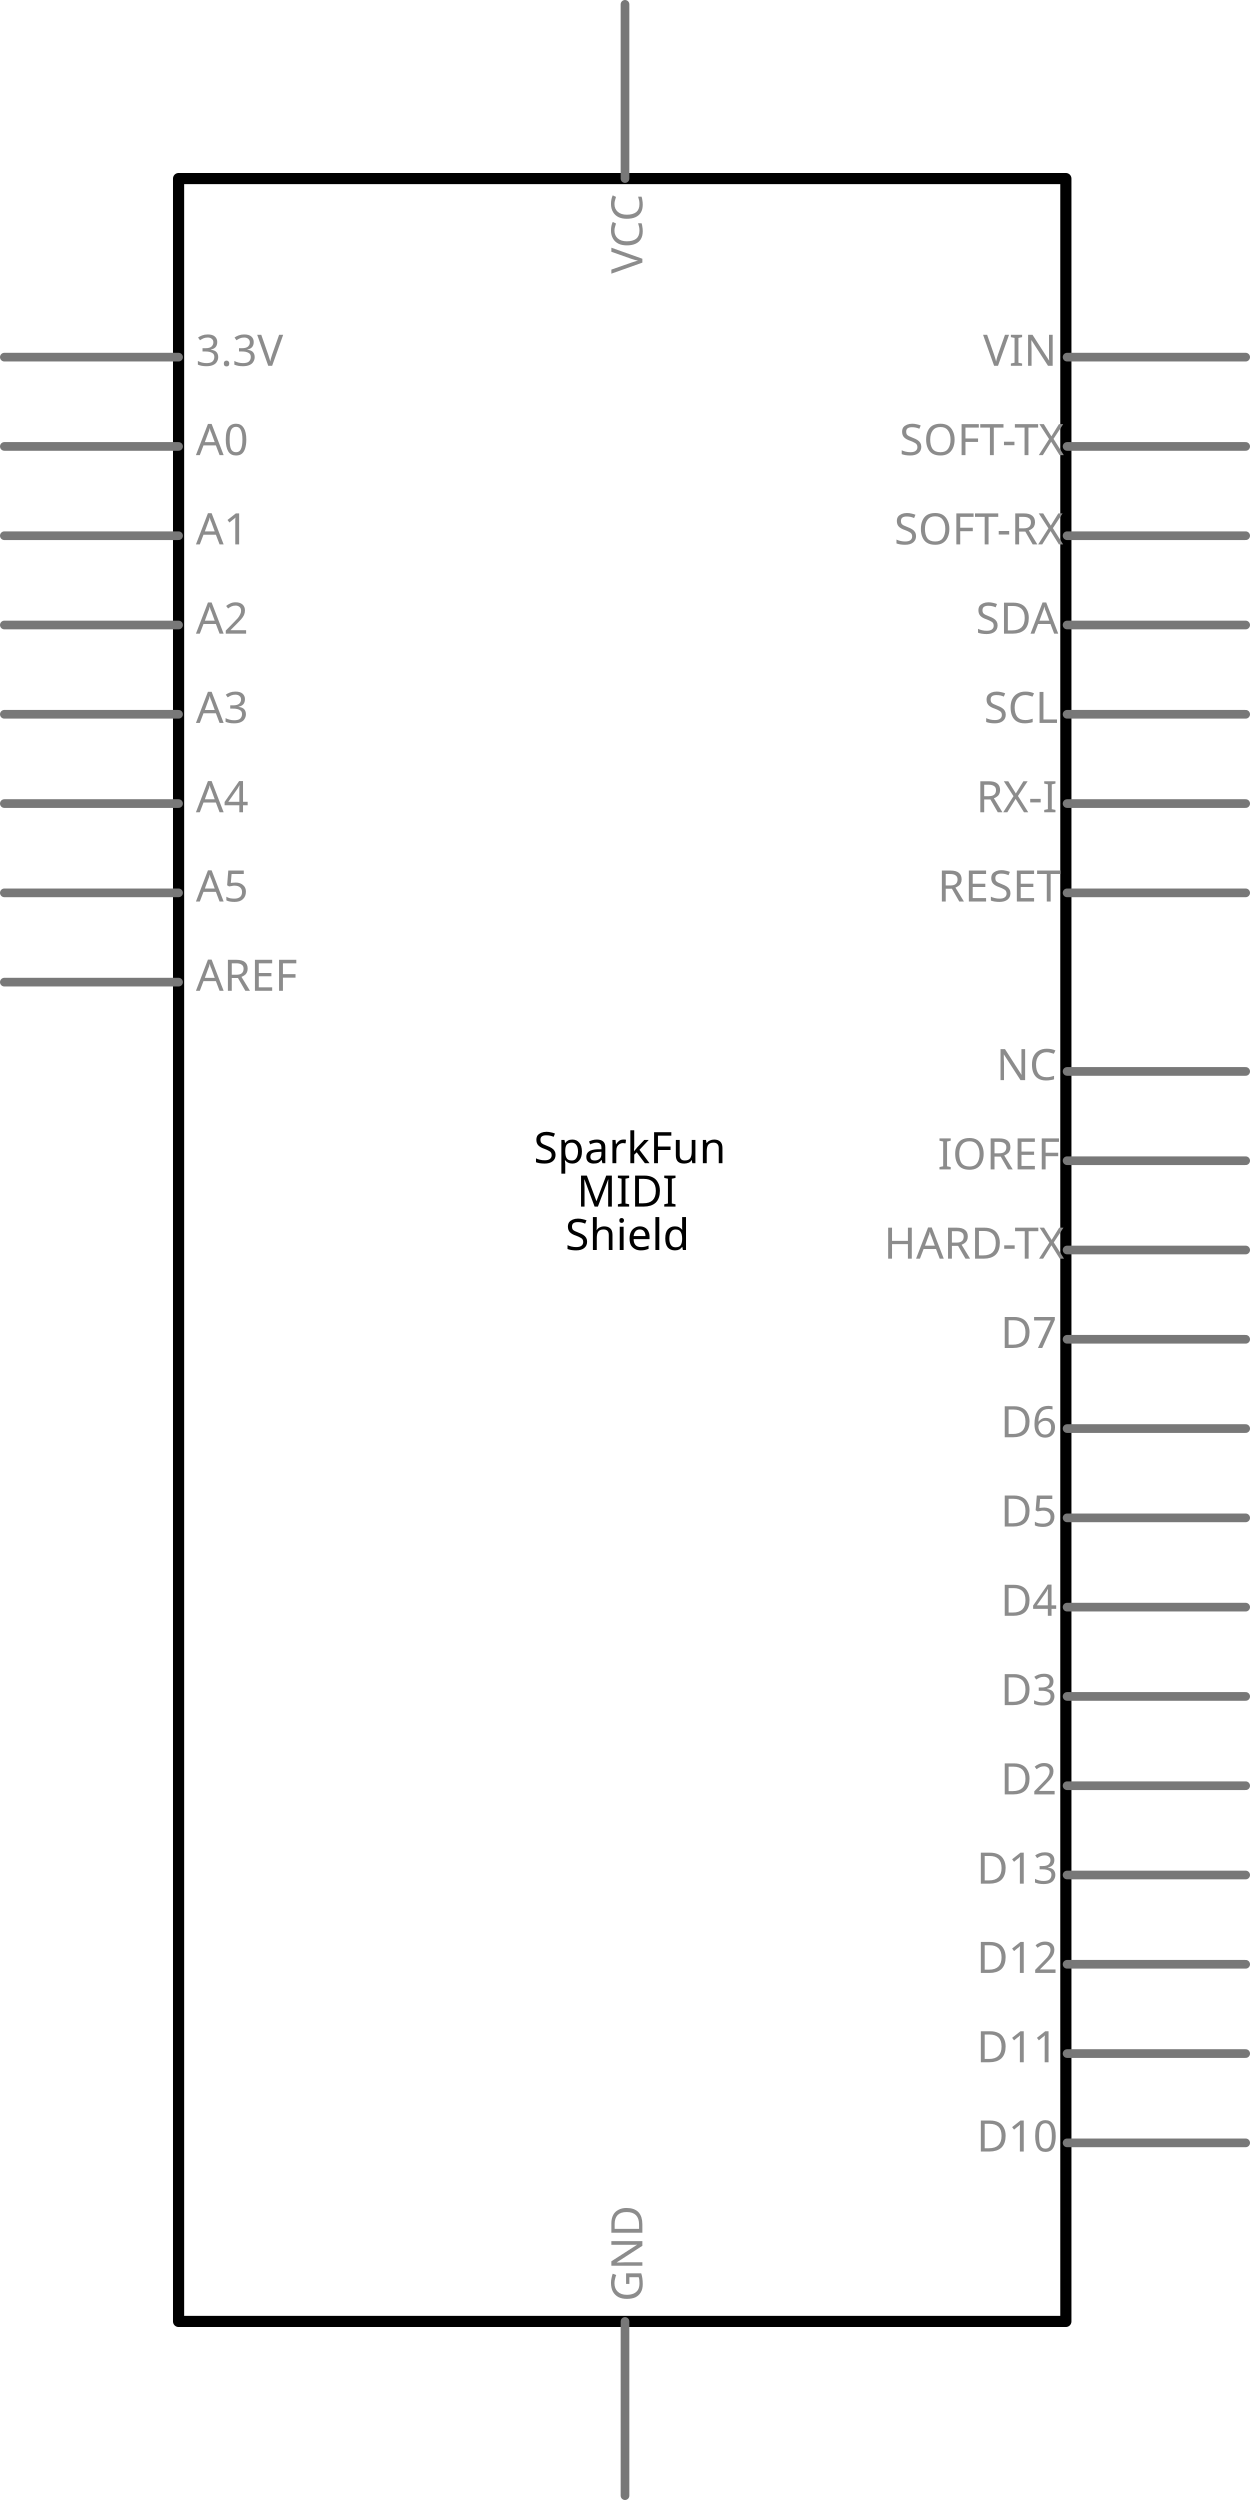
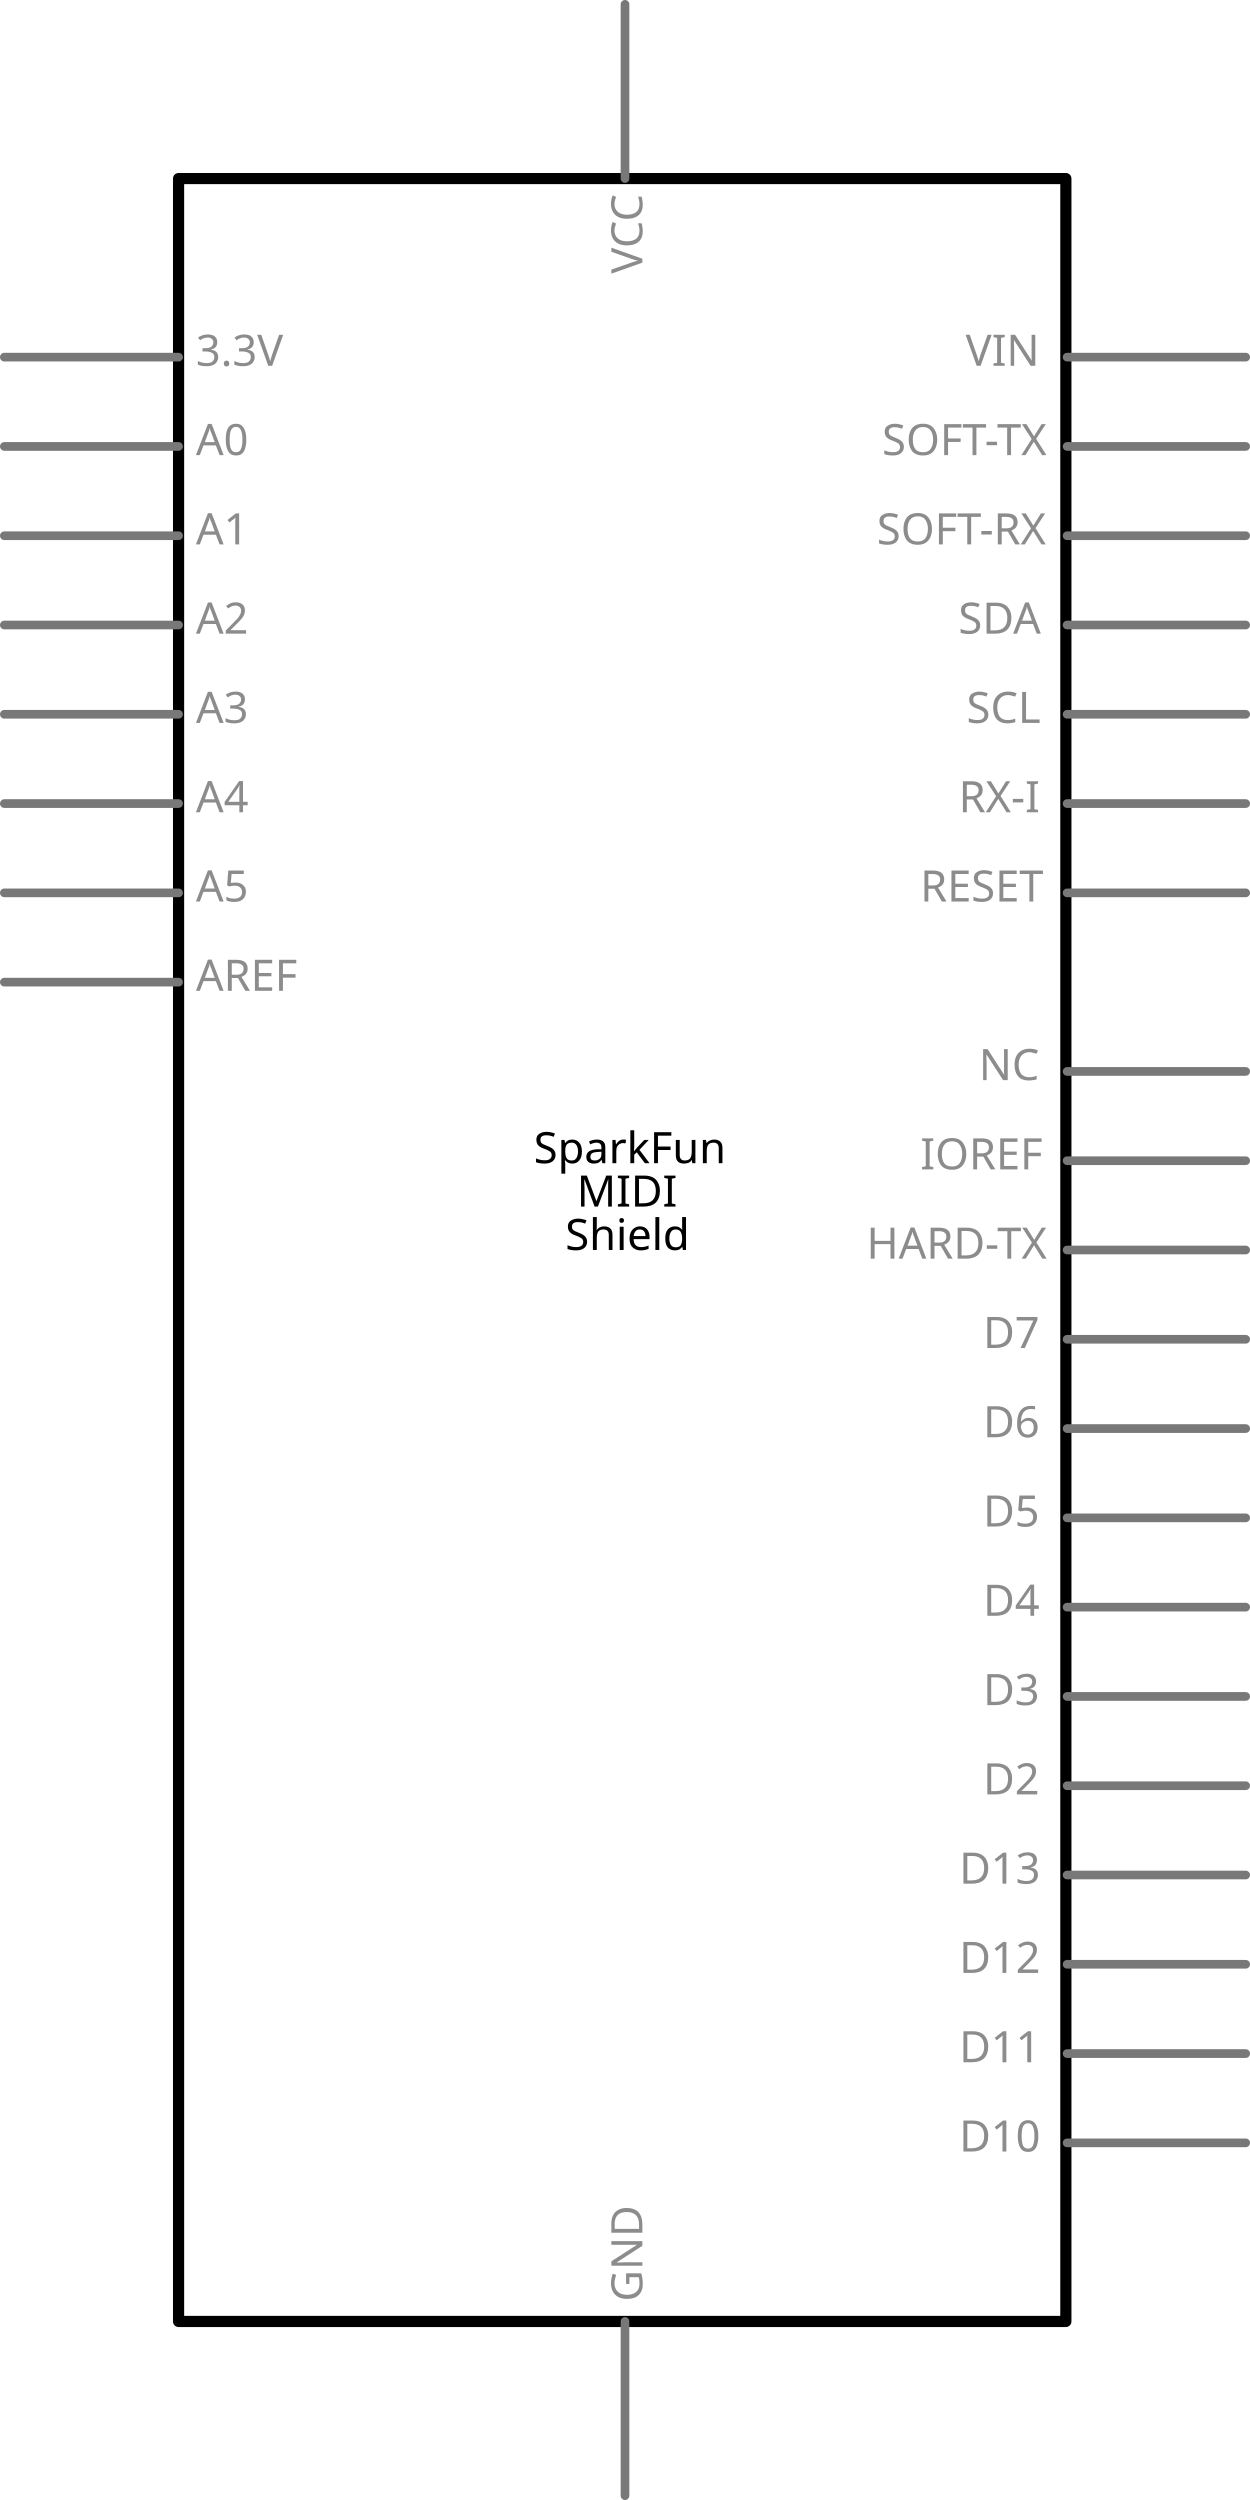
<svg xmlns="http://www.w3.org/2000/svg" version="1.1" id="Layer_1" x="0px" y="0px" width="100.8px" height="201.6px" viewBox="0 0 100.8 201.6" enable-background="new 0 0 100.8 201.6" xml:space="preserve">
  <g id="schematic">
-     <rect x="14.4" y="14.4" fill="none" stroke="#000000" stroke-width="0.9" stroke-linecap="round" stroke-linejoin="round" width="71.551" height="172.801" />
+     <rect x="14.4" y="14.4" fill="none" stroke="#000000" stroke-width="0.9" stroke-linecap="round" stroke-linejoin="round" width="71.551" height="172.802" />
    <text id="label" transform="matrix(1 0 0 1 43.0503 93.8)" font-family="'DroidSans'" font-size="3.5">SparkFun</text>
    <text id="label_1_" transform="matrix(1 0 0 1 46.5112 97.3)" font-family="'DroidSans'" font-size="3.5">MIDI</text>
    <text id="label_2_" transform="matrix(1 0 0 1 45.5933 100.8)" font-family="'DroidSans'" font-size="3.5">Shield</text>
    <line fill="none" stroke="#787878" stroke-width="0.7" stroke-linecap="round" stroke-linejoin="round" x1="0.35" y1="28.8" x2="14.4" y2="28.8" />
-     <rect id="connector18pin" y="28.45" fill="none" width="14.4" height="0.699" />
-     <rect id="connector18terminal" y="28.45" fill="none" width="0" height="0.699" />
+     <rect id="connector18pin" y="28.45" fill="none" width="14.4" height="0.698" />
+     <rect id="connector18terminal" y="28.45" fill="none" width="0" height="0.698" />
    <text id="label18" transform="matrix(1 0 0 1 15.7998 29.5002)" fill="#8C8C8C" font-family="'DroidSans'" font-size="3.5">3.3V</text>
    <line fill="none" stroke="#787878" stroke-width="0.7" stroke-linecap="round" stroke-linejoin="round" x1="0.35" y1="36" x2="14.4" y2="36" />
    <rect id="connector20pin" y="35.65" fill="none" width="14.4" height="0.7" />
    <rect id="connector20terminal" y="35.65" fill="none" width="0" height="0.7" />
    <text id="label20" transform="matrix(1 0 0 1 15.7998 36.7004)" fill="#8C8C8C" font-family="'DroidSans'" font-size="3.5">A0</text>
    <line fill="none" stroke="#787878" stroke-width="0.7" stroke-linecap="round" stroke-linejoin="round" x1="0.35" y1="43.2" x2="14.4" y2="43.2" />
    <rect id="connector21pin" y="42.85" fill="none" width="14.4" height="0.7" />
    <rect id="connector21terminal" y="42.85" fill="none" width="0" height="0.7" />
    <text id="label21" transform="matrix(1 0 0 1 15.7998 43.9006)" fill="#8C8C8C" font-family="'DroidSans'" font-size="3.5">A1</text>
    <line fill="none" stroke="#787878" stroke-width="0.7" stroke-linecap="round" stroke-linejoin="round" x1="0.35" y1="50.4" x2="14.4" y2="50.4" />
    <rect id="connector22pin" y="50.05" fill="none" width="14.4" height="0.7" />
    <rect id="connector22terminal" y="50.05" fill="none" width="0" height="0.7" />
    <text id="label22" transform="matrix(1 0 0 1 15.7998 51.0999)" fill="#8C8C8C" font-family="'DroidSans'" font-size="3.5">A2</text>
    <line fill="none" stroke="#787878" stroke-width="0.7" stroke-linecap="round" stroke-linejoin="round" x1="0.35" y1="57.6" x2="14.4" y2="57.6" />
    <rect id="connector23pin" y="57.25" fill="none" width="14.4" height="0.7" />
    <rect id="connector23terminal" y="57.25" fill="none" width="0" height="0.7" />
    <text id="label23" transform="matrix(1 0 0 1 15.7998 58.3)" fill="#8C8C8C" font-family="'DroidSans'" font-size="3.5">A3</text>
    <line fill="none" stroke="#787878" stroke-width="0.7" stroke-linecap="round" stroke-linejoin="round" x1="0.35" y1="64.8" x2="14.4" y2="64.8" />
-     <rect id="connector24pin" y="64.45" fill="none" width="14.4" height="0.699" />
-     <rect id="connector24terminal" y="64.45" fill="none" width="0" height="0.699" />
+     <rect id="connector24pin" y="64.45" fill="none" width="14.4" height="0.698" />
+     <rect id="connector24terminal" y="64.45" fill="none" width="0" height="0.698" />
    <text id="label24" transform="matrix(1 0 0 1 15.7998 65.5002)" fill="#8C8C8C" font-family="'DroidSans'" font-size="3.5">A4</text>
    <line fill="none" stroke="#787878" stroke-width="0.7" stroke-linecap="round" stroke-linejoin="round" x1="0.35" y1="72" x2="14.4" y2="72" />
    <rect id="connector25pin" y="71.65" fill="none" width="14.4" height="0.7" />
    <rect id="connector25terminal" y="71.65" fill="none" width="0" height="0.7" />
    <text id="label25" transform="matrix(1 0 0 1 15.7998 72.7004)" fill="#8C8C8C" font-family="'DroidSans'" font-size="3.5">A5</text>
    <line fill="none" stroke="#787878" stroke-width="0.7" stroke-linecap="round" stroke-linejoin="round" x1="0.35" y1="79.2" x2="14.4" y2="79.2" />
    <rect id="connector26pin" y="78.85" fill="none" width="14.4" height="0.7" />
    <rect id="connector26terminal" y="78.85" fill="none" width="0" height="0.7" />
    <text id="label26" transform="matrix(1 0 0 1 15.7998 79.8997)" fill="#8C8C8C" font-family="'DroidSans'" font-size="3.5">AREF</text>
    <line fill="none" stroke="#787878" stroke-width="0.7" stroke-linecap="round" stroke-linejoin="round" x1="86.05" y1="28.8" x2="100.451" y2="28.8" />
-     <rect id="connector49pin" x="86.4" y="28.45" fill="none" width="14.4" height="0.699" />
-     <rect id="connector49terminal" x="100.8" y="28.45" fill="none" width="0" height="0.699" />
-     <text id="label49" transform="matrix(1 0 0 1 79.2749 29.5002)" fill="#8C8C8C" font-family="'DroidSans'" font-size="3.5">VIN</text>
+     <rect id="connector49pin" x="86.4" y="28.45" fill="none" width="14.4" height="0.698" />
+     <rect id="connector49terminal" x="100.8" y="28.45" fill="none" width="0" height="0.698" />
+     <text id="label49" transform="matrix(1 0 0 1 77.8716 29.5002)" fill="#8C8C8C" font-family="'DroidSans'" font-size="3.5">VIN</text>
    <line fill="none" stroke="#787878" stroke-width="0.7" stroke-linecap="round" stroke-linejoin="round" x1="86.05" y1="36" x2="100.451" y2="36" />
    <rect id="connector34pin" x="86.4" y="35.65" fill="none" width="14.4" height="0.7" />
    <rect id="connector34terminal" x="100.8" y="35.65" fill="none" width="0" height="0.7" />
-     <text id="label34" transform="matrix(1 0 0 1 72.5425 36.7004)" fill="#8C8C8C" font-family="'DroidSans'" font-size="3.5">SOFT-TX</text>
+     <text id="label34" transform="matrix(1 0 0 1 71.1392 36.7004)" fill="#8C8C8C" font-family="'DroidSans'" font-size="3.5">SOFT-TX</text>
    <line fill="none" stroke="#787878" stroke-width="0.7" stroke-linecap="round" stroke-linejoin="round" x1="86.05" y1="43.2" x2="100.451" y2="43.2" />
    <rect id="connector33pin" x="86.4" y="42.85" fill="none" width="14.4" height="0.7" />
    <rect id="connector33terminal" x="100.8" y="42.85" fill="none" width="0" height="0.7" />
-     <text id="label33" transform="matrix(1 0 0 1 72.1196 43.9006)" fill="#8C8C8C" font-family="'DroidSans'" font-size="3.5">SOFT-RX</text>
+     <text id="label33" transform="matrix(1 0 0 1 70.7163 43.9006)" fill="#8C8C8C" font-family="'DroidSans'" font-size="3.5">SOFT-RX</text>
    <line fill="none" stroke="#787878" stroke-width="0.7" stroke-linecap="round" stroke-linejoin="round" x1="86.05" y1="50.4" x2="100.451" y2="50.4" />
    <rect id="connector47pin" x="86.4" y="50.05" fill="none" width="14.4" height="0.7" />
    <rect id="connector47terminal" x="100.8" y="50.05" fill="none" width="0" height="0.7" />
-     <text id="label47" transform="matrix(1 0 0 1 78.6958 51.0999)" fill="#8C8C8C" font-family="'DroidSans'" font-size="3.5">SDA</text>
+     <text id="label47" transform="matrix(1 0 0 1 77.2925 51.0999)" fill="#8C8C8C" font-family="'DroidSans'" font-size="3.5">SDA</text>
    <line fill="none" stroke="#787878" stroke-width="0.7" stroke-linecap="round" stroke-linejoin="round" x1="86.05" y1="57.6" x2="100.451" y2="57.6" />
    <rect id="connector46pin" x="86.4" y="57.25" fill="none" width="14.4" height="0.7" />
    <rect id="connector46terminal" x="100.8" y="57.25" fill="none" width="0" height="0.7" />
-     <text id="label46" transform="matrix(1 0 0 1 79.354 58.3)" fill="#8C8C8C" font-family="'DroidSans'" font-size="3.5">SCL</text>
+     <text id="label46" transform="matrix(1 0 0 1 77.9507 58.3)" fill="#8C8C8C" font-family="'DroidSans'" font-size="3.5">SCL</text>
    <line fill="none" stroke="#787878" stroke-width="0.7" stroke-linecap="round" stroke-linejoin="round" x1="86.05" y1="64.8" x2="100.451" y2="64.8" />
-     <rect id="connector45pin" x="86.4" y="64.45" fill="none" width="14.4" height="0.699" />
-     <rect id="connector45terminal" x="100.8" y="64.45" fill="none" width="0" height="0.699" />
-     <text id="label45" transform="matrix(1 0 0 1 78.7095 65.5002)" fill="#8C8C8C" font-family="'DroidSans'" font-size="3.5">RX-I</text>
+     <rect id="connector45pin" x="86.4" y="64.45" fill="none" width="14.4" height="0.698" />
+     <rect id="connector45terminal" x="100.8" y="64.45" fill="none" width="0" height="0.698" />
+     <text id="label45" transform="matrix(1 0 0 1 77.3062 65.5002)" fill="#8C8C8C" font-family="'DroidSans'" font-size="3.5">RX-I</text>
    <line fill="none" stroke="#787878" stroke-width="0.7" stroke-linecap="round" stroke-linejoin="round" x1="86.05" y1="72" x2="100.451" y2="72" />
    <rect id="connector44pin" x="86.4" y="71.65" fill="none" width="14.4" height="0.7" />
    <rect id="connector44terminal" x="100.8" y="71.65" fill="none" width="0" height="0.7" />
-     <text id="label44" transform="matrix(1 0 0 1 75.6079 72.7004)" fill="#8C8C8C" font-family="'DroidSans'" font-size="3.5">RESET</text>
+     <text id="label44" transform="matrix(1 0 0 1 74.2046 72.7004)" fill="#8C8C8C" font-family="'DroidSans'" font-size="3.5">RESET</text>
    <line fill="none" stroke="#787878" stroke-width="0.7" stroke-linecap="round" stroke-linejoin="round" x1="86.05" y1="86.4" x2="100.451" y2="86.4" />
    <rect id="connector43pin" x="86.4" y="86.05" fill="none" width="14.4" height="0.7" />
    <rect id="connector43terminal" x="100.8" y="86.05" fill="none" width="0" height="0.7" />
-     <text id="label43" transform="matrix(1 0 0 1 80.3384 87.0999)" fill="#8C8C8C" font-family="'DroidSans'" font-size="3.5">NC</text>
+     <text id="label43" transform="matrix(1 0 0 1 78.9351 87.0999)" fill="#8C8C8C" font-family="'DroidSans'" font-size="3.5">NC</text>
    <line fill="none" stroke="#787878" stroke-width="0.7" stroke-linecap="round" stroke-linejoin="round" x1="86.05" y1="93.6" x2="100.451" y2="93.6" />
    <rect id="connector42pin" x="86.4" y="93.25" fill="none" width="14.4" height="0.7" />
    <rect id="connector42terminal" x="100.8" y="93.25" fill="none" width="0" height="0.7" />
-     <text id="label42" transform="matrix(1 0 0 1 75.6196 94.3)" fill="#8C8C8C" font-family="'DroidSans'" font-size="3.5">IOREF</text>
+     <text id="label42" transform="matrix(1 0 0 1 74.2163 94.3)" fill="#8C8C8C" font-family="'DroidSans'" font-size="3.5">IOREF</text>
    <line fill="none" stroke="#787878" stroke-width="0.7" stroke-linecap="round" stroke-linejoin="round" x1="86.05" y1="100.8" x2="100.451" y2="100.8" />
-     <rect id="connector48pin" x="86.4" y="100.45" fill="none" width="14.4" height="0.699" />
-     <rect id="connector48terminal" x="100.8" y="100.45" fill="none" width="0" height="0.699" />
-     <text id="label48" transform="matrix(1 0 0 1 71.2769 101.5002)" fill="#8C8C8C" font-family="'DroidSans'" font-size="3.5">HARD-TX</text>
+     <rect id="connector48pin" x="86.4" y="100.45" fill="none" width="14.4" height="0.698" />
+     <rect id="connector48terminal" x="100.8" y="100.45" fill="none" width="0" height="0.698" />
+     <text id="label48" transform="matrix(1 0 0 1 69.8735 101.5002)" fill="#8C8C8C" font-family="'DroidSans'" font-size="3.5">HARD-TX</text>
    <line fill="none" stroke="#787878" stroke-width="0.7" stroke-linecap="round" stroke-linejoin="round" x1="86.05" y1="108" x2="100.451" y2="108" />
    <rect id="connector32pin" x="86.4" y="107.65" fill="none" width="14.4" height="0.7" />
    <rect id="connector32terminal" x="100.8" y="107.65" fill="none" width="0" height="0.7" />
-     <text id="label32" transform="matrix(1 0 0 1 80.6782 108.7004)" fill="#8C8C8C" font-family="'DroidSans'" font-size="3.5">D7</text>
+     <text id="label32" transform="matrix(1 0 0 1 79.2749 108.7004)" fill="#8C8C8C" font-family="'DroidSans'" font-size="3.5">D7</text>
    <line fill="none" stroke="#787878" stroke-width="0.7" stroke-linecap="round" stroke-linejoin="round" x1="86.05" y1="115.2" x2="100.451" y2="115.2" />
    <rect id="connector31pin" x="86.4" y="114.85" fill="none" width="14.4" height="0.7" />
    <rect id="connector31terminal" x="100.8" y="114.85" fill="none" width="0" height="0.7" />
-     <text id="label31" transform="matrix(1 0 0 1 80.6782 115.9006)" fill="#8C8C8C" font-family="'DroidSans'" font-size="3.5">D6</text>
+     <text id="label31" transform="matrix(1 0 0 1 79.2749 115.9006)" fill="#8C8C8C" font-family="'DroidSans'" font-size="3.5">D6</text>
    <line fill="none" stroke="#787878" stroke-width="0.7" stroke-linecap="round" stroke-linejoin="round" x1="86.05" y1="122.4" x2="100.451" y2="122.4" />
    <rect id="connector30pin" x="86.4" y="122.05" fill="none" width="14.4" height="0.7" />
    <rect id="connector30terminal" x="100.8" y="122.05" fill="none" width="0" height="0.7" />
-     <text id="label30" transform="matrix(1 0 0 1 80.6782 123.0999)" fill="#8C8C8C" font-family="'DroidSans'" font-size="3.5">D5</text>
+     <text id="label30" transform="matrix(1 0 0 1 79.2749 123.0999)" fill="#8C8C8C" font-family="'DroidSans'" font-size="3.5">D5</text>
    <line fill="none" stroke="#787878" stroke-width="0.7" stroke-linecap="round" stroke-linejoin="round" x1="86.05" y1="129.6" x2="100.451" y2="129.6" />
    <rect id="connector29pin" x="86.4" y="129.25" fill="none" width="14.4" height="0.7" />
    <rect id="connector29terminal" x="100.8" y="129.25" fill="none" width="0" height="0.7" />
-     <text id="label29" transform="matrix(1 0 0 1 80.6782 130.3)" fill="#8C8C8C" font-family="'DroidSans'" font-size="3.5">D4</text>
+     <text id="label29" transform="matrix(1 0 0 1 79.2749 130.3)" fill="#8C8C8C" font-family="'DroidSans'" font-size="3.5">D4</text>
    <line fill="none" stroke="#787878" stroke-width="0.7" stroke-linecap="round" stroke-linejoin="round" x1="86.05" y1="136.8" x2="100.451" y2="136.8" />
-     <rect id="connector28pin" x="86.4" y="136.45" fill="none" width="14.4" height="0.699" />
-     <rect id="connector28terminal" x="100.8" y="136.45" fill="none" width="0" height="0.699" />
-     <text id="label28" transform="matrix(1 0 0 1 80.6782 137.5002)" fill="#8C8C8C" font-family="'DroidSans'" font-size="3.5">D3</text>
+     <rect id="connector28pin" x="86.4" y="136.45" fill="none" width="14.4" height="0.698" />
+     <rect id="connector28terminal" x="100.8" y="136.45" fill="none" width="0" height="0.698" />
+     <text id="label28" transform="matrix(1 0 0 1 79.2749 137.5002)" fill="#8C8C8C" font-family="'DroidSans'" font-size="3.5">D3</text>
    <line fill="none" stroke="#787878" stroke-width="0.7" stroke-linecap="round" stroke-linejoin="round" x1="86.05" y1="144" x2="100.451" y2="144" />
    <rect id="connector27pin" x="86.4" y="143.65" fill="none" width="14.4" height="0.7" />
    <rect id="connector27terminal" x="100.8" y="143.65" fill="none" width="0" height="0.7" />
-     <text id="label27" transform="matrix(1 0 0 1 80.6782 144.7004)" fill="#8C8C8C" font-family="'DroidSans'" font-size="3.5">D2</text>
+     <text id="label27" transform="matrix(1 0 0 1 79.2749 144.7004)" fill="#8C8C8C" font-family="'DroidSans'" font-size="3.5">D2</text>
    <line fill="none" stroke="#787878" stroke-width="0.7" stroke-linecap="round" stroke-linejoin="round" x1="86.05" y1="151.2" x2="100.451" y2="151.2" />
    <rect id="connector38pin" x="86.4" y="150.85" fill="none" width="14.4" height="0.7" />
    <rect id="connector38terminal" x="100.8" y="150.85" fill="none" width="0" height="0.7" />
-     <text id="label38" transform="matrix(1 0 0 1 78.7505 151.9006)" fill="#8C8C8C" font-family="'DroidSans'" font-size="3.5">D13</text>
+     <text id="label38" transform="matrix(1 0 0 1 77.3472 151.9006)" fill="#8C8C8C" font-family="'DroidSans'" font-size="3.5">D13</text>
    <line fill="none" stroke="#787878" stroke-width="0.7" stroke-linecap="round" stroke-linejoin="round" x1="86.05" y1="158.4" x2="100.451" y2="158.4" />
    <rect id="connector37pin" x="86.4" y="158.05" fill="none" width="14.4" height="0.7" />
    <rect id="connector37terminal" x="100.8" y="158.05" fill="none" width="0" height="0.7" />
-     <text id="label37" transform="matrix(1 0 0 1 78.7505 159.0999)" fill="#8C8C8C" font-family="'DroidSans'" font-size="3.5">D12</text>
+     <text id="label37" transform="matrix(1 0 0 1 77.3472 159.0999)" fill="#8C8C8C" font-family="'DroidSans'" font-size="3.5">D12</text>
    <line fill="none" stroke="#787878" stroke-width="0.7" stroke-linecap="round" stroke-linejoin="round" x1="86.05" y1="165.6" x2="100.451" y2="165.6" />
    <rect id="connector36pin" x="86.4" y="165.25" fill="none" width="14.4" height="0.7" />
    <rect id="connector36terminal" x="100.8" y="165.25" fill="none" width="0" height="0.7" />
-     <text id="label36" transform="matrix(1 0 0 1 78.7505 166.3)" fill="#8C8C8C" font-family="'DroidSans'" font-size="3.5">D11</text>
+     <text id="label36" transform="matrix(1 0 0 1 77.3472 166.3)" fill="#8C8C8C" font-family="'DroidSans'" font-size="3.5">D11</text>
    <line fill="none" stroke="#787878" stroke-width="0.7" stroke-linecap="round" stroke-linejoin="round" x1="86.05" y1="172.8" x2="100.451" y2="172.8" />
-     <rect id="connector35pin" x="86.4" y="172.45" fill="none" width="14.4" height="0.699" />
-     <rect id="connector35terminal" x="100.8" y="172.45" fill="none" width="0" height="0.699" />
-     <text id="label35" transform="matrix(1 0 0 1 78.7505 173.5002)" fill="#8C8C8C" font-family="'DroidSans'" font-size="3.5">D10</text>
+     <rect id="connector35pin" x="86.4" y="172.45" fill="none" width="14.4" height="0.698" />
+     <rect id="connector35terminal" x="100.8" y="172.45" fill="none" width="0" height="0.698" />
+     <text id="label35" transform="matrix(1 0 0 1 77.3472 173.5002)" fill="#8C8C8C" font-family="'DroidSans'" font-size="3.5">D10</text>
    <line fill="none" stroke="#787878" stroke-width="0.7" stroke-linecap="round" stroke-linejoin="round" x1="50.4" y1="0.35" x2="50.4" y2="14.4" />
-     <rect id="connector19pin" x="50.05" y="0" fill="none" width="0.7" height="14.399" />
+     <rect id="connector19pin" x="50.05" y="0" fill="none" width="0.7" height="14.398" />
    <polygon id="connector19terminal" fill="none" points="50.05,0 50.75,0 50.75,0  " />
    <g transform="matrix(1, 0, 0, 1, 51.8, 16)">
      <g transform="rotate(270)">
-         <text id="label19" transform="matrix(1 0 0 1 -6.0686 2.899170e-004)" fill="#8C8C8C" font-family="'DroidSans'" font-size="3.5">VCC</text>
+         <text id="label19" transform="matrix(1 0 0 1 -6.0686 3.051758e-004)" fill="#8C8C8C" font-family="'DroidSans'" font-size="3.5">VCC</text>
      </g>
    </g>
    <line fill="none" stroke="#787878" stroke-width="0.7" stroke-linecap="round" stroke-linejoin="round" x1="50.4" y1="187.2" x2="50.4" y2="201.25" />
-     <rect id="connector39pin" x="50.05" y="187.2" fill="none" width="0.7" height="14.399" />
+     <rect id="connector39pin" x="50.05" y="187.2" fill="none" width="0.7" height="14.398" />
    <polygon id="connector39terminal" fill="none" points="50.05,201.6 50.75,201.6 50.75,201.6  " />
    <g transform="matrix(1, 0, 0, 1, 51.8, 185.6)">
      <g transform="rotate(270)">
-         <text id="label39" transform="matrix(1 0 0 1 -8.239746e-004 2.899170e-004)" fill="#8C8C8C" font-family="'DroidSans'" font-size="3.5">GND</text>
+         <text id="label39" transform="matrix(1 0 0 1 -8.239746e-004 3.051758e-004)" fill="#8C8C8C" font-family="'DroidSans'" font-size="3.5">GND</text>
      </g>
    </g>
-     <rect id="connector40pin" x="50.05" y="187.2" fill="none" width="0.7" height="14.399" />
+     <rect id="connector40pin" x="50.05" y="187.2" fill="none" width="0.7" height="14.398" />
    <polygon id="connector40terminal" fill="none" points="50.05,201.6 50.75,201.6 50.75,201.6  " />
-     <rect id="connector41pin" x="50.05" y="187.2" fill="none" width="0.7" height="14.399" />
+     <rect id="connector41pin" x="50.05" y="187.2" fill="none" width="0.7" height="14.398" />
    <polygon id="connector41terminal" fill="none" points="50.05,201.6 50.75,201.6 50.75,201.6  " />
  </g>
</svg>
